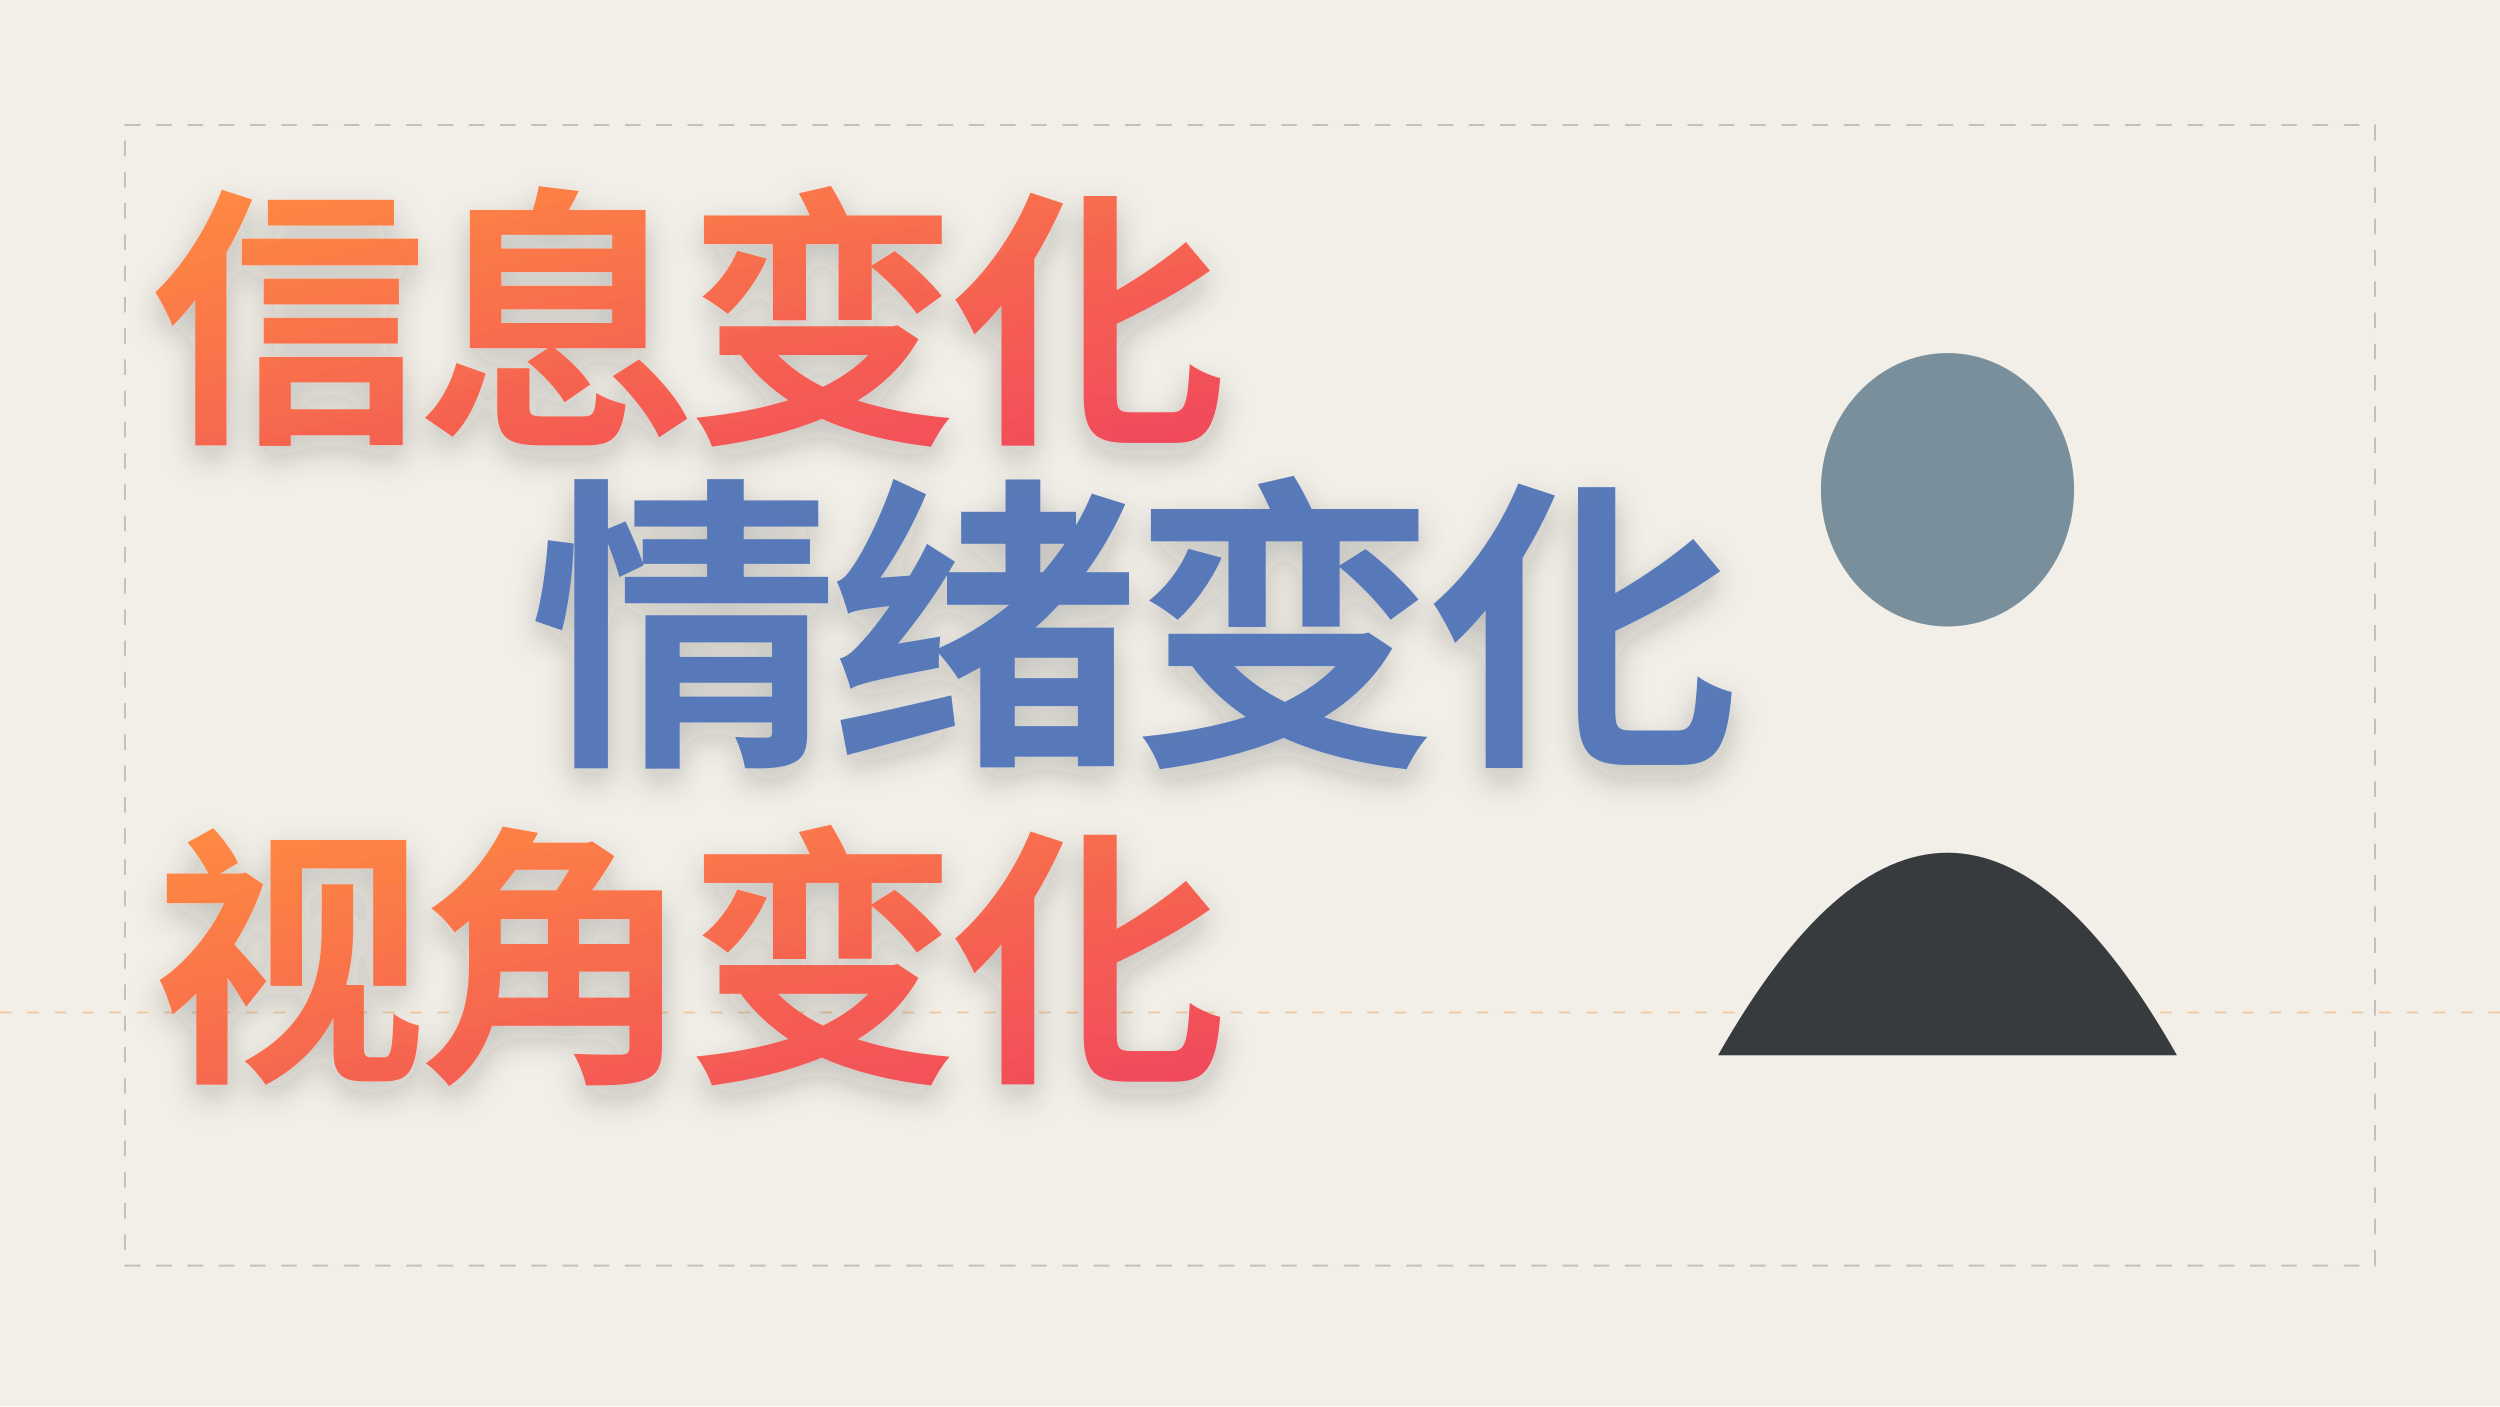
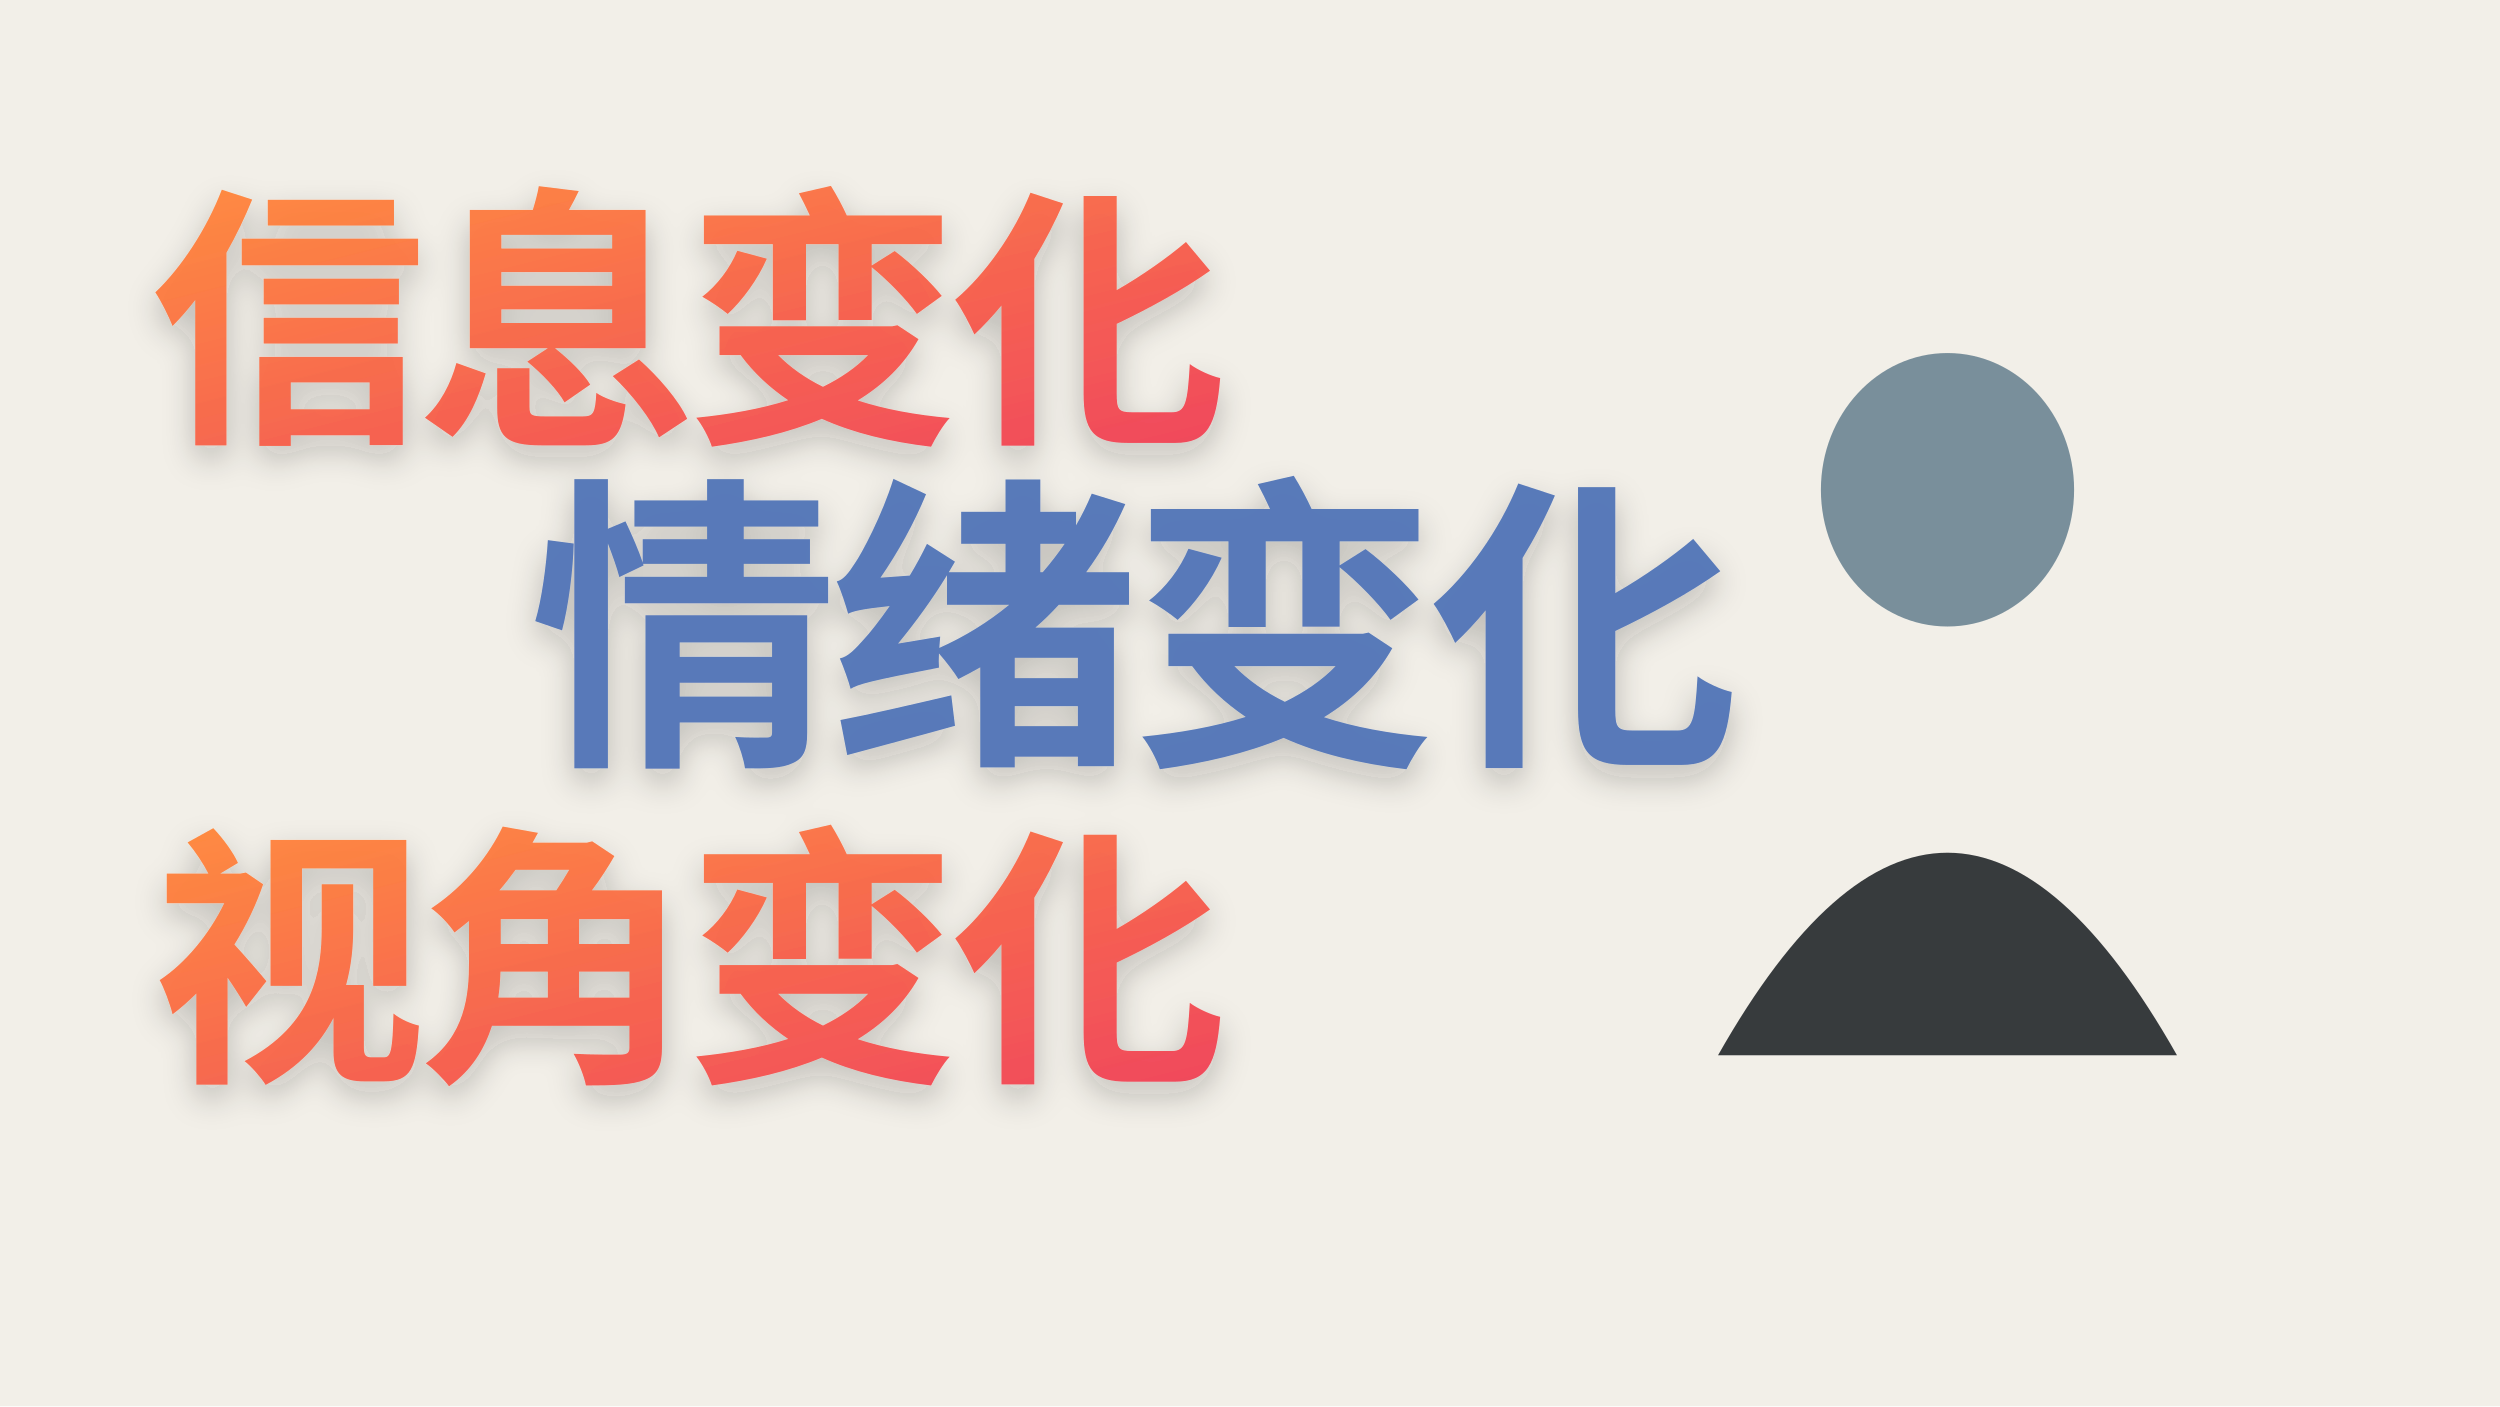
<svg xmlns="http://www.w3.org/2000/svg" width="1280" height="720" viewBox="0 0 1280 720" data-scene-id="text_behind_subject_scene">
  <rect x="0" y="0" width="1280" height="720" rx="0" fill="#F2EFE8" stroke="none" stroke-width="0" />
-   <g data-role="guides" opacity="0.35">
-     <rect x="64" y="64" width="1152" height="584" fill="none" stroke="#626A70" stroke-dasharray="8 8" />
-     <line x1="0" y1="518.4" x2="1280" y2="518.4" stroke="#E98A2B" stroke-dasharray="6 8" />
-   </g>
  <g data-component-id="text_behind_subject" data-renderer="mask_composite" data-state="peak">
    <defs>
      <linearGradient id="person-depth-text_behind_subject" x1="0%" y1="0%" x2="100%" y2="100%">
        <stop offset="0%" stop-color="#FF8A3D" />
        <stop offset="100%" stop-color="#F0445A" />
      </linearGradient>
      <filter id="person-depth-shadow-text_behind_subject" x="-20%" y="-20%" width="140%" height="140%">
        <feDropShadow dx="0" dy="7.008" stdDeviation="8.176" flood-color="#202326" flood-opacity="0.24" />
      </filter>
    </defs>
    <g filter="url(#person-depth-shadow-text_behind_subject)">
      <text x="77.824" y="215.84" text-anchor="start" font-family="青鸟华光标题黑体" font-size="140.16" font-weight="800" letter-spacing="-0.025em" fill="url(#person-depth-text_behind_subject)" opacity="0.98">信息变化</text>
      <text x="271.36" y="379.36" text-anchor="start" font-family="青鸟华光标题黑体" font-size="157.68" font-weight="800" letter-spacing="-0.025em" fill="#5577B8" opacity="0.98">情绪变化</text>
      <text x="77.824" y="542.88" text-anchor="start" font-family="青鸟华光标题黑体" font-size="140.16" font-weight="800" letter-spacing="-0.025em" fill="url(#person-depth-text_behind_subject)" opacity="0.98">视角变化</text>
    </g>
  </g>
  <g data-role="subject-placeholder" opacity="0.92">
    <ellipse cx="997.12" cy="250.763" rx="64.824" ry="70.01" fill="#6F8795" />
    <path d="M 879.616 540.31 Q 997.12 332.874 1114.624 540.31 Z" fill="#272B2F" />
  </g>
</svg>
